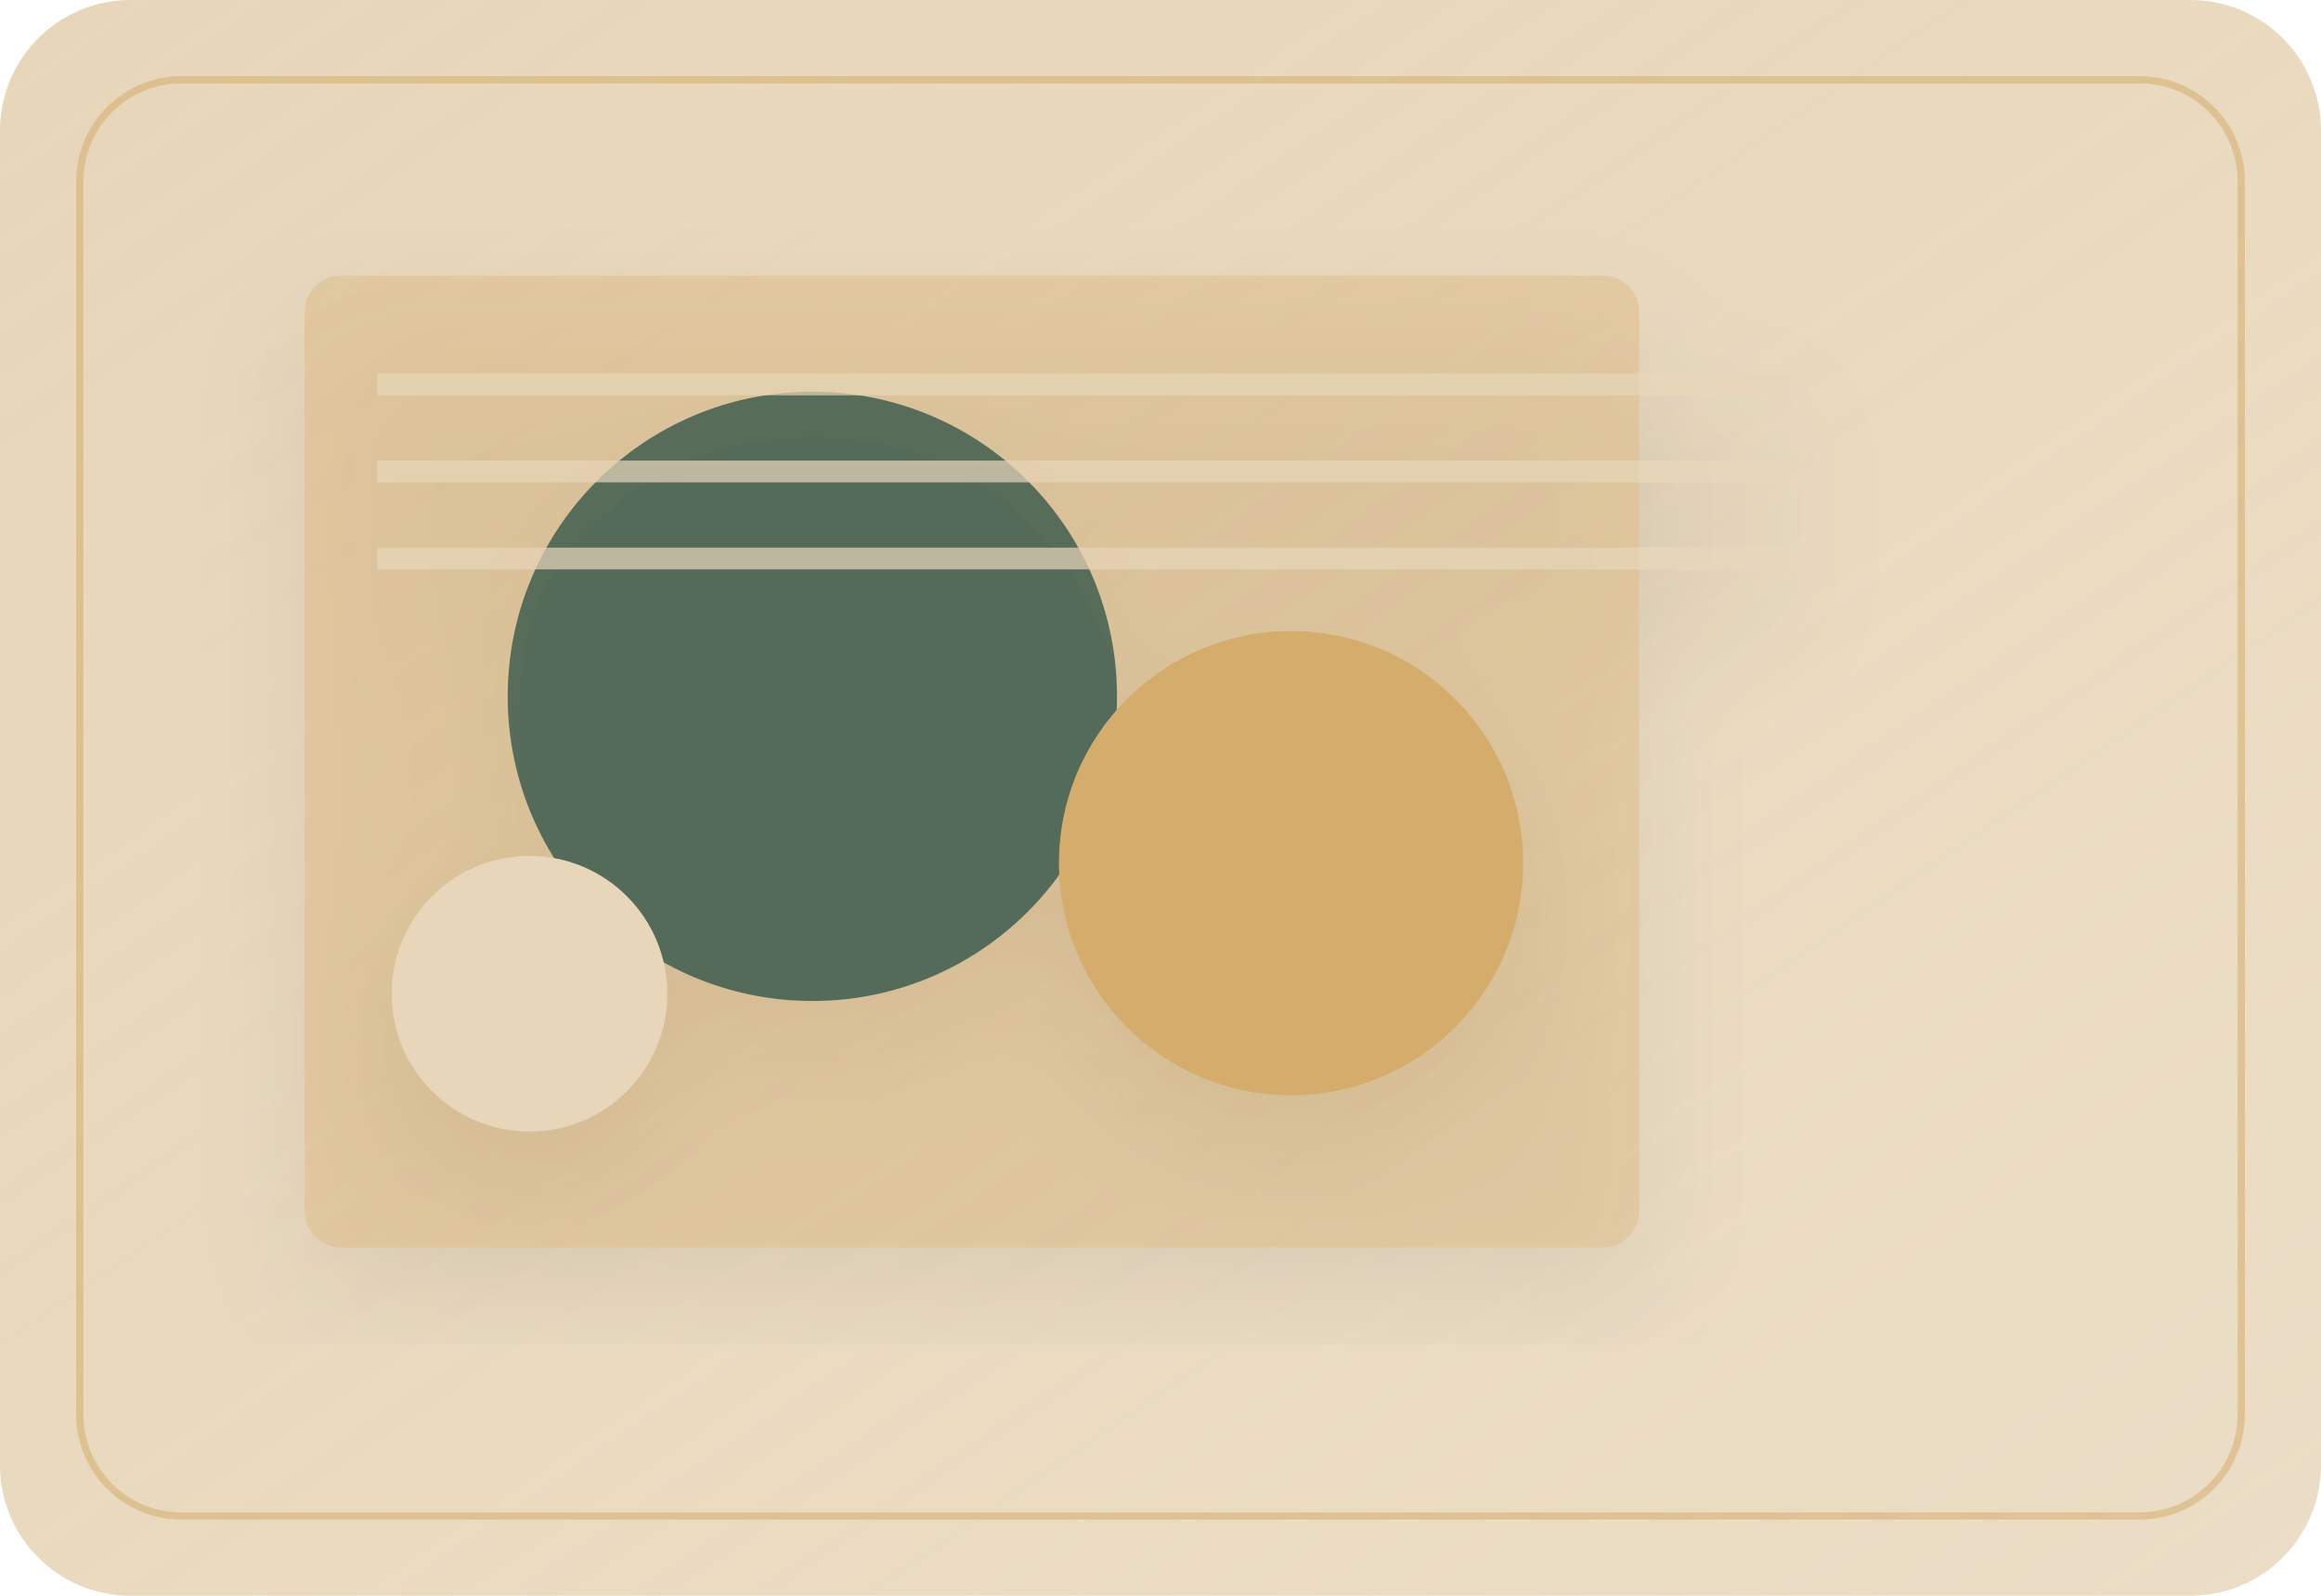
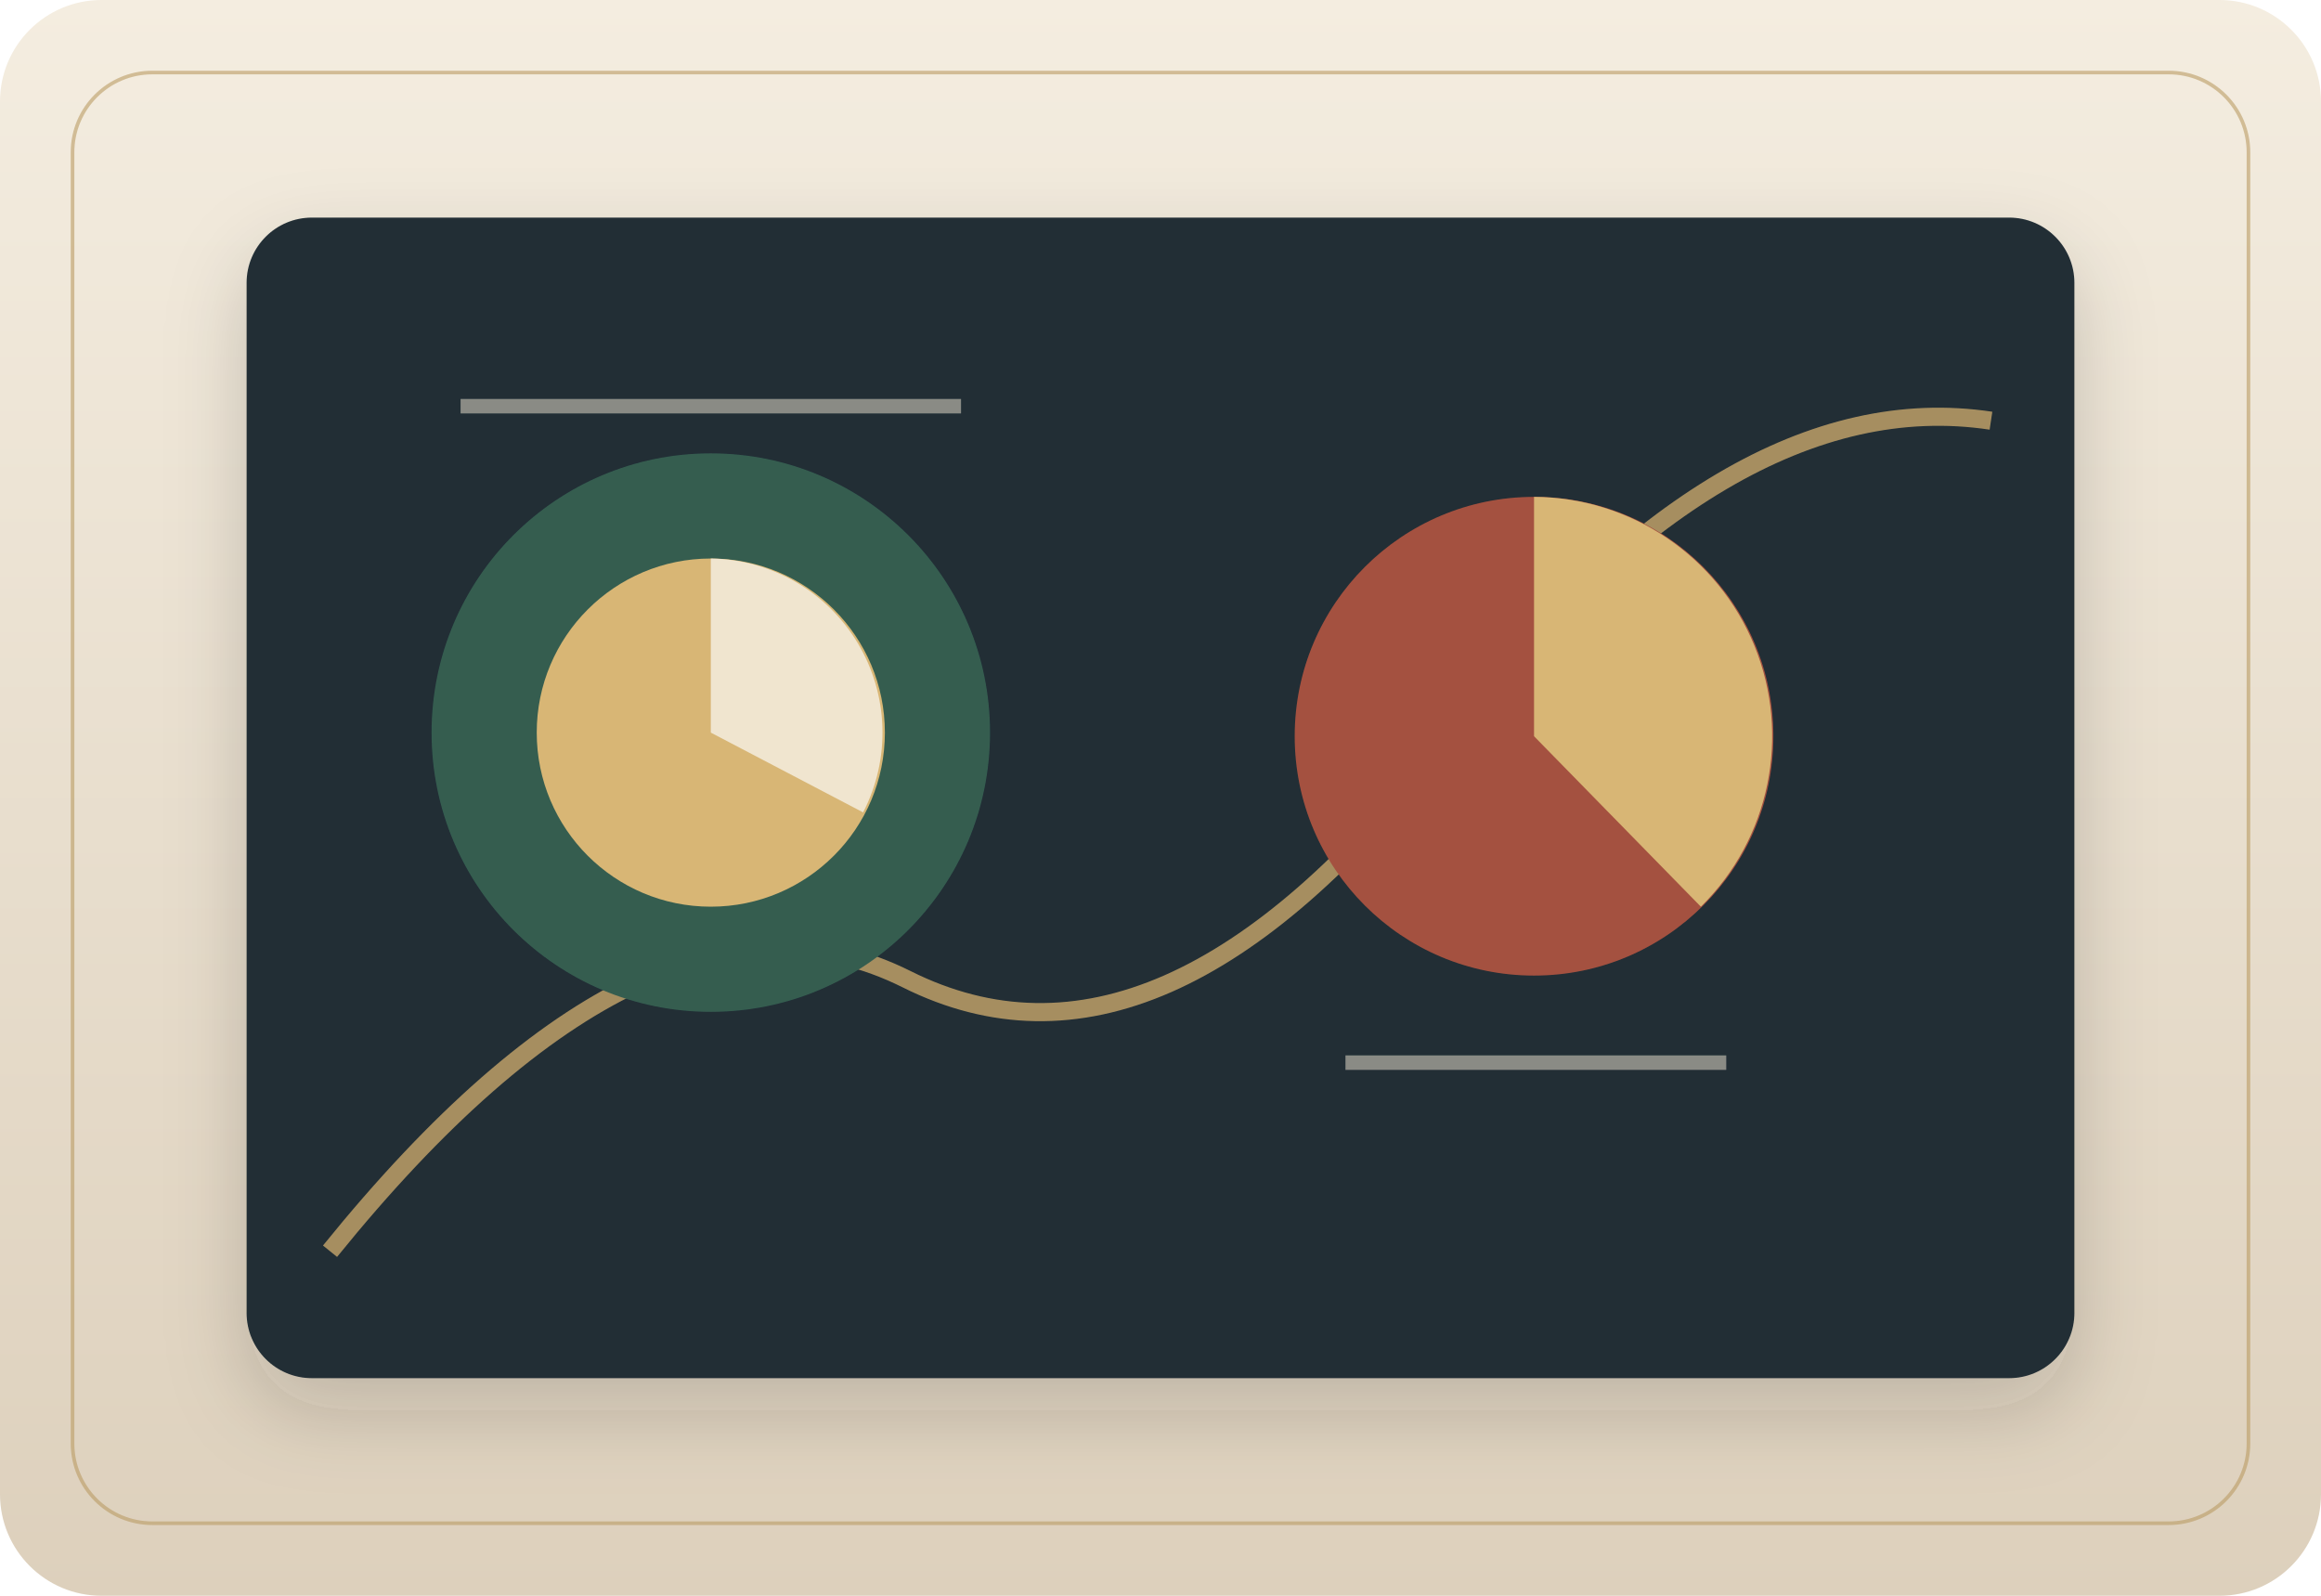
- <svg xmlns="http://www.w3.org/2000/svg" width="320" height="220" viewBox="0 0 320 220">
+ <svg xmlns="http://www.w3.org/2000/svg" width="640" height="440" viewBox="0 0 640 440" role="img">
  <defs>
-     <linearGradient id="g" x2="1" y2="1">
-       <stop stop-color="#e7d6b9" />
-       <stop offset="1" stop-color="#e7d6b9" stop-opacity=".82" />
+     <linearGradient id="paper" x2="0" y2="1">
+       <stop stop-color="#f4ede0" />
+       <stop offset="1" stop-color="#ddd0bc" />
    </linearGradient>
-     <filter id="s">
-       <feDropShadow dx="0" dy="7" stdDeviation="8" flood-color="#15110d" flood-opacity=".18" />
+     <linearGradient id="felt" x2="1" y2="1">
+       <stop stop-color="#315d4b" />
+       <stop offset="1" stop-color="#183b31" />
+     </linearGradient>
+     <linearGradient id="ceramic" x2=".8" y2="1">
+       <stop stop-color="#fffdf6" />
+       <stop offset="1" stop-color="#c8c5bb" />
+     </linearGradient>
+     <filter id="shadow" x="-20%" y="-20%" width="140%" height="150%">
+       <feDropShadow dx="0" dy="9" stdDeviation="11" flood-color="#20231f" flood-opacity=".18" />
    </filter>
  </defs>
-   <rect width="320" height="220" rx="18" fill="url(#g)" />
-   <rect x="11" y="11" width="298" height="198" rx="14" fill="none" stroke="#d4ad6c" stroke-opacity=".55" />
-   <g filter="url(#s)">
-     <rect x="42" y="38" width="184" height="134" rx="5" fill="#d4ad6c" opacity=".35" />
-     <circle cx="112" cy="96" r="42" fill="#3a5b4c" opacity=".82" />
-     <circle cx="178" cy="119" r="32" fill="#d4ad6c" />
-     <circle cx="73" cy="137" r="19" fill="#e7d6b9" />
-     <path d="M52 53 L247 53 M52 65 L247 65 M52 77 L247 77" stroke="#e7d6b9" stroke-width="3" opacity=".7" />
+   <rect width="640" height="440" rx="28" fill="url(#paper)" />
+   <rect x="20" y="20" width="600" height="400" rx="22" fill="none" stroke="#b99a61" stroke-opacity=".58" />
+   <g filter="url(#shadow)">
+     <rect x="68" y="60" width="504" height="320" rx="18" fill="#202d35" />
+     <path d="M91 345 Q180 235 250 270 T398 205 T549 116" fill="none" stroke="#c8a66b" stroke-width="5" opacity=".8" />
+     <circle cx="196" cy="202" r="77" fill="#355d50" />
+     <circle cx="196" cy="202" r="48" fill="#d8b675" />
+     <path d="M196 154a48 48 0 0 1 42 70l-42-22z" fill="#f0e5cf" />
+     <circle cx="423" cy="203" r="66" fill="#a4513f" />
+     <path d="M423 137a66 66 0 0 1 46 113l-46-47z" fill="#d8b675" />
+     <path d="M127 112h138M371 293h105" stroke="#f3ead6" stroke-width="4" opacity=".5" />
  </g>
</svg>
